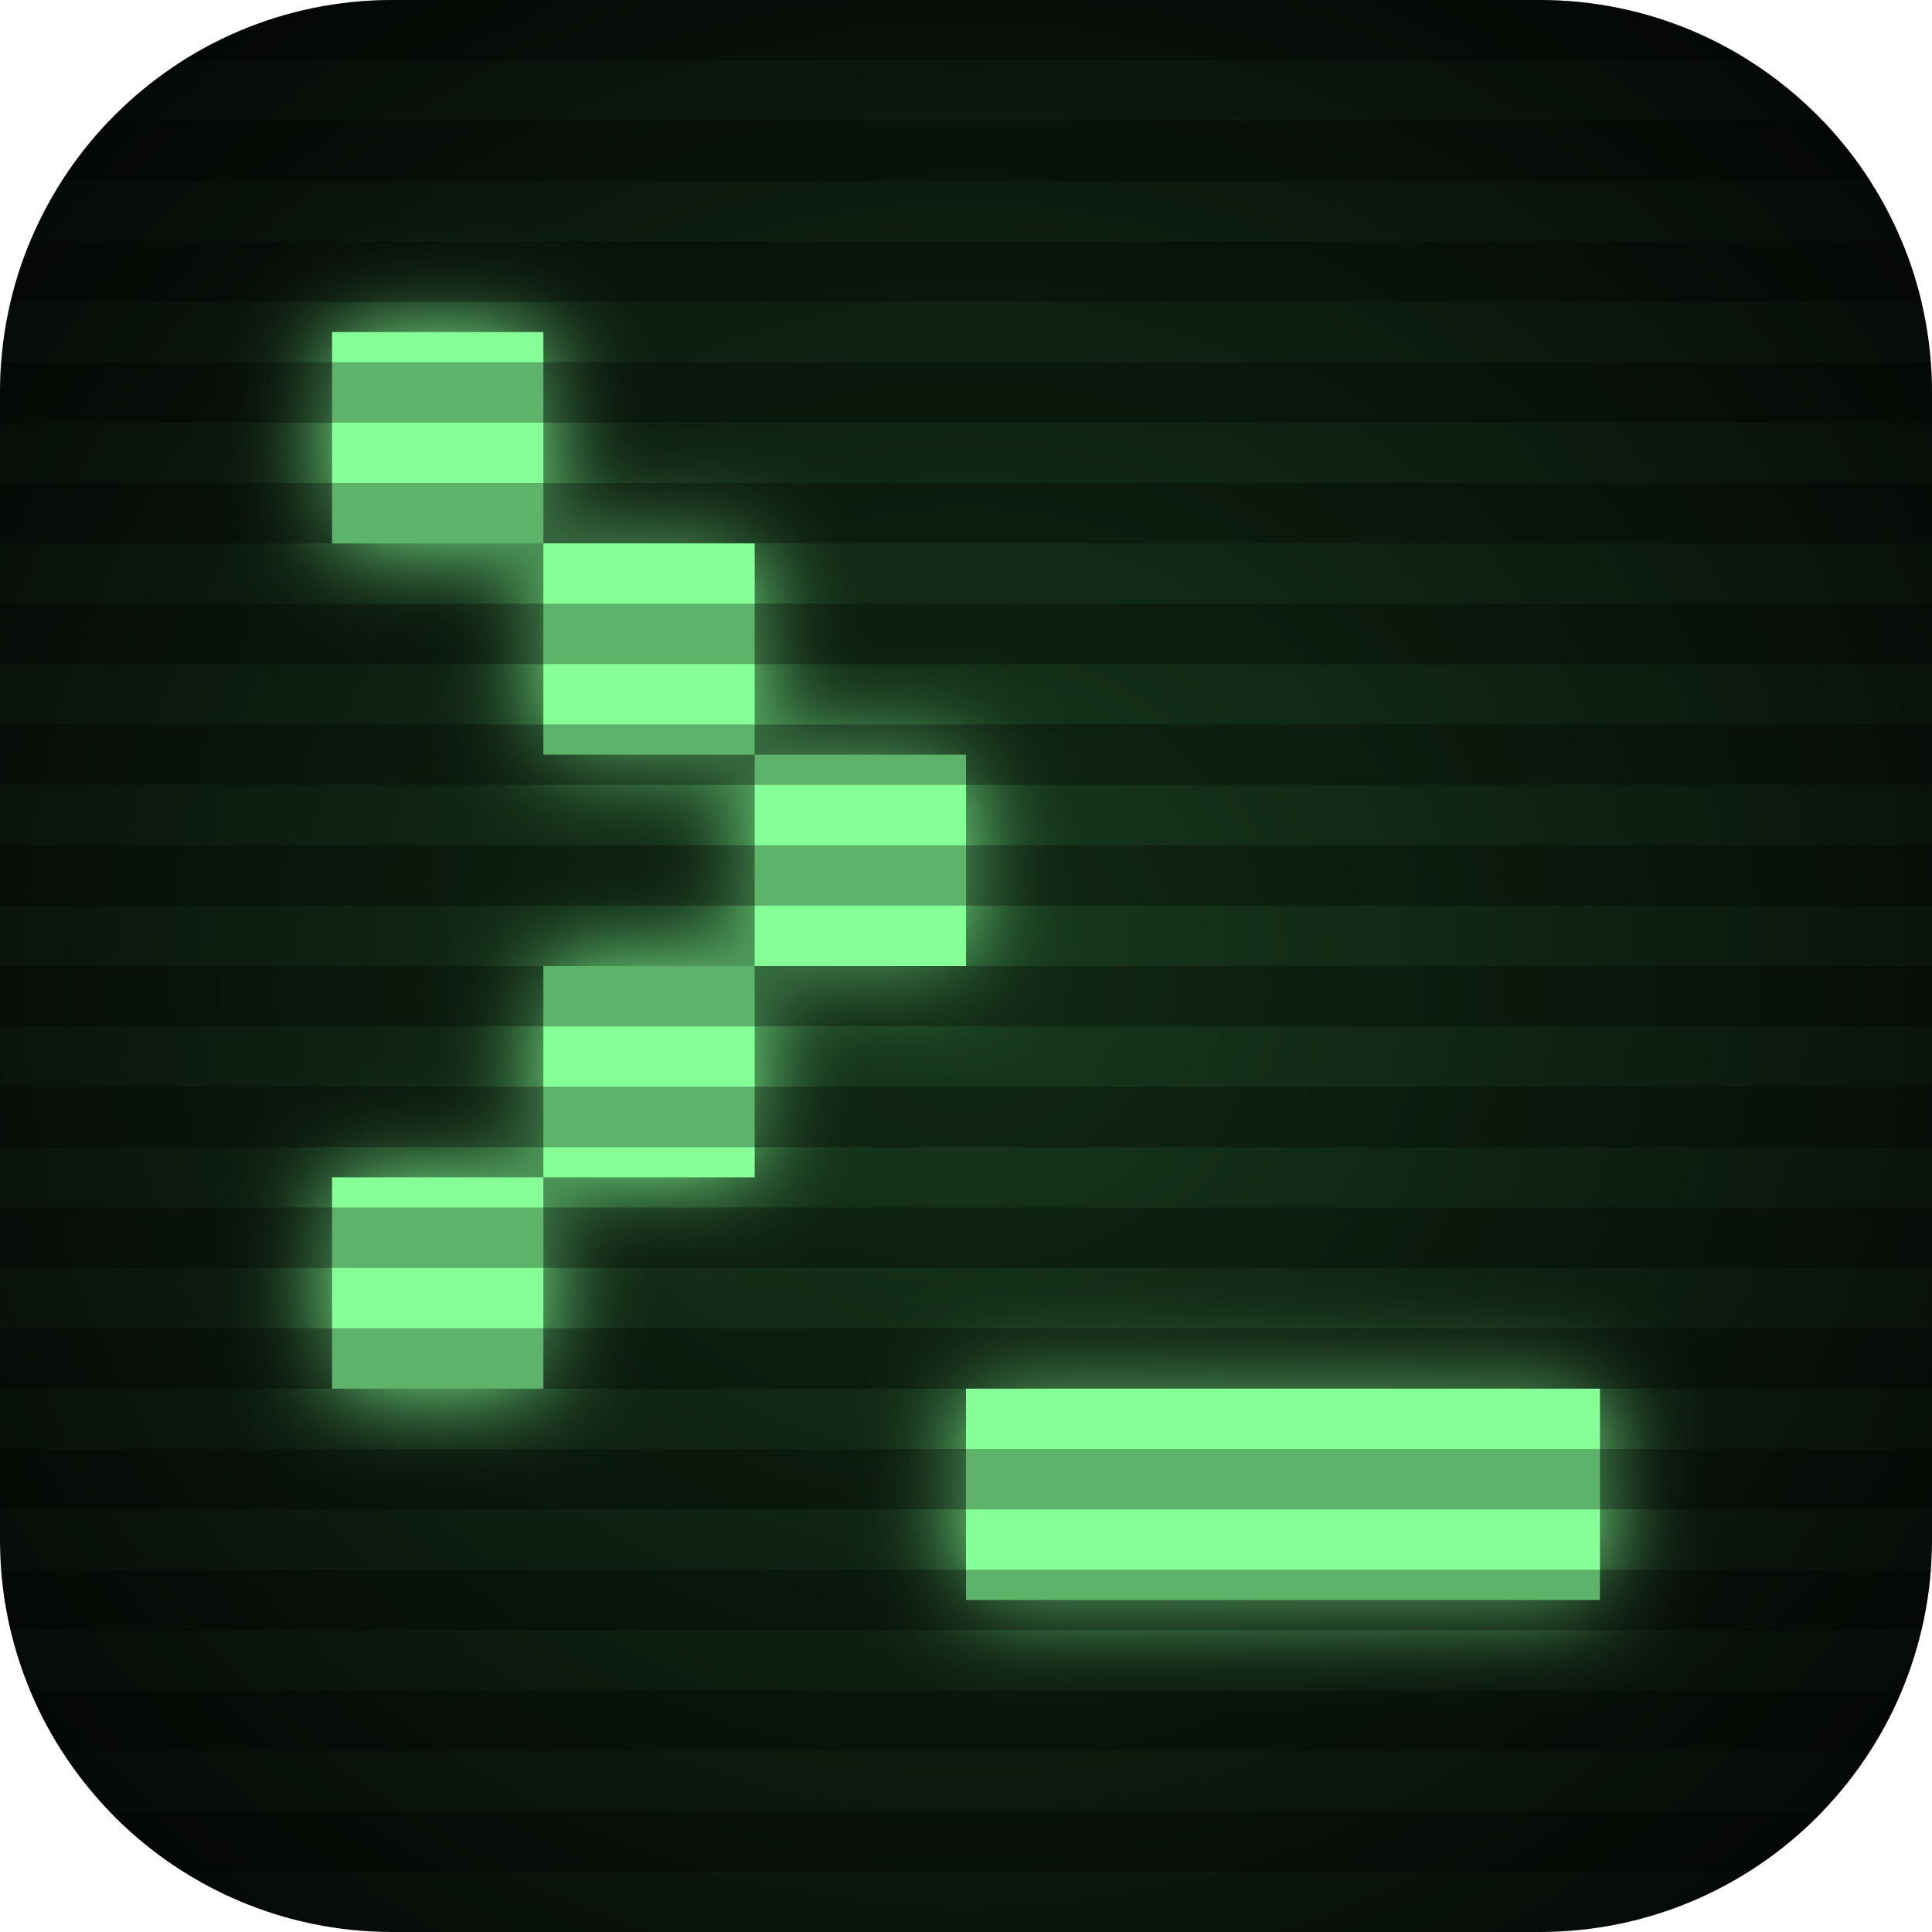
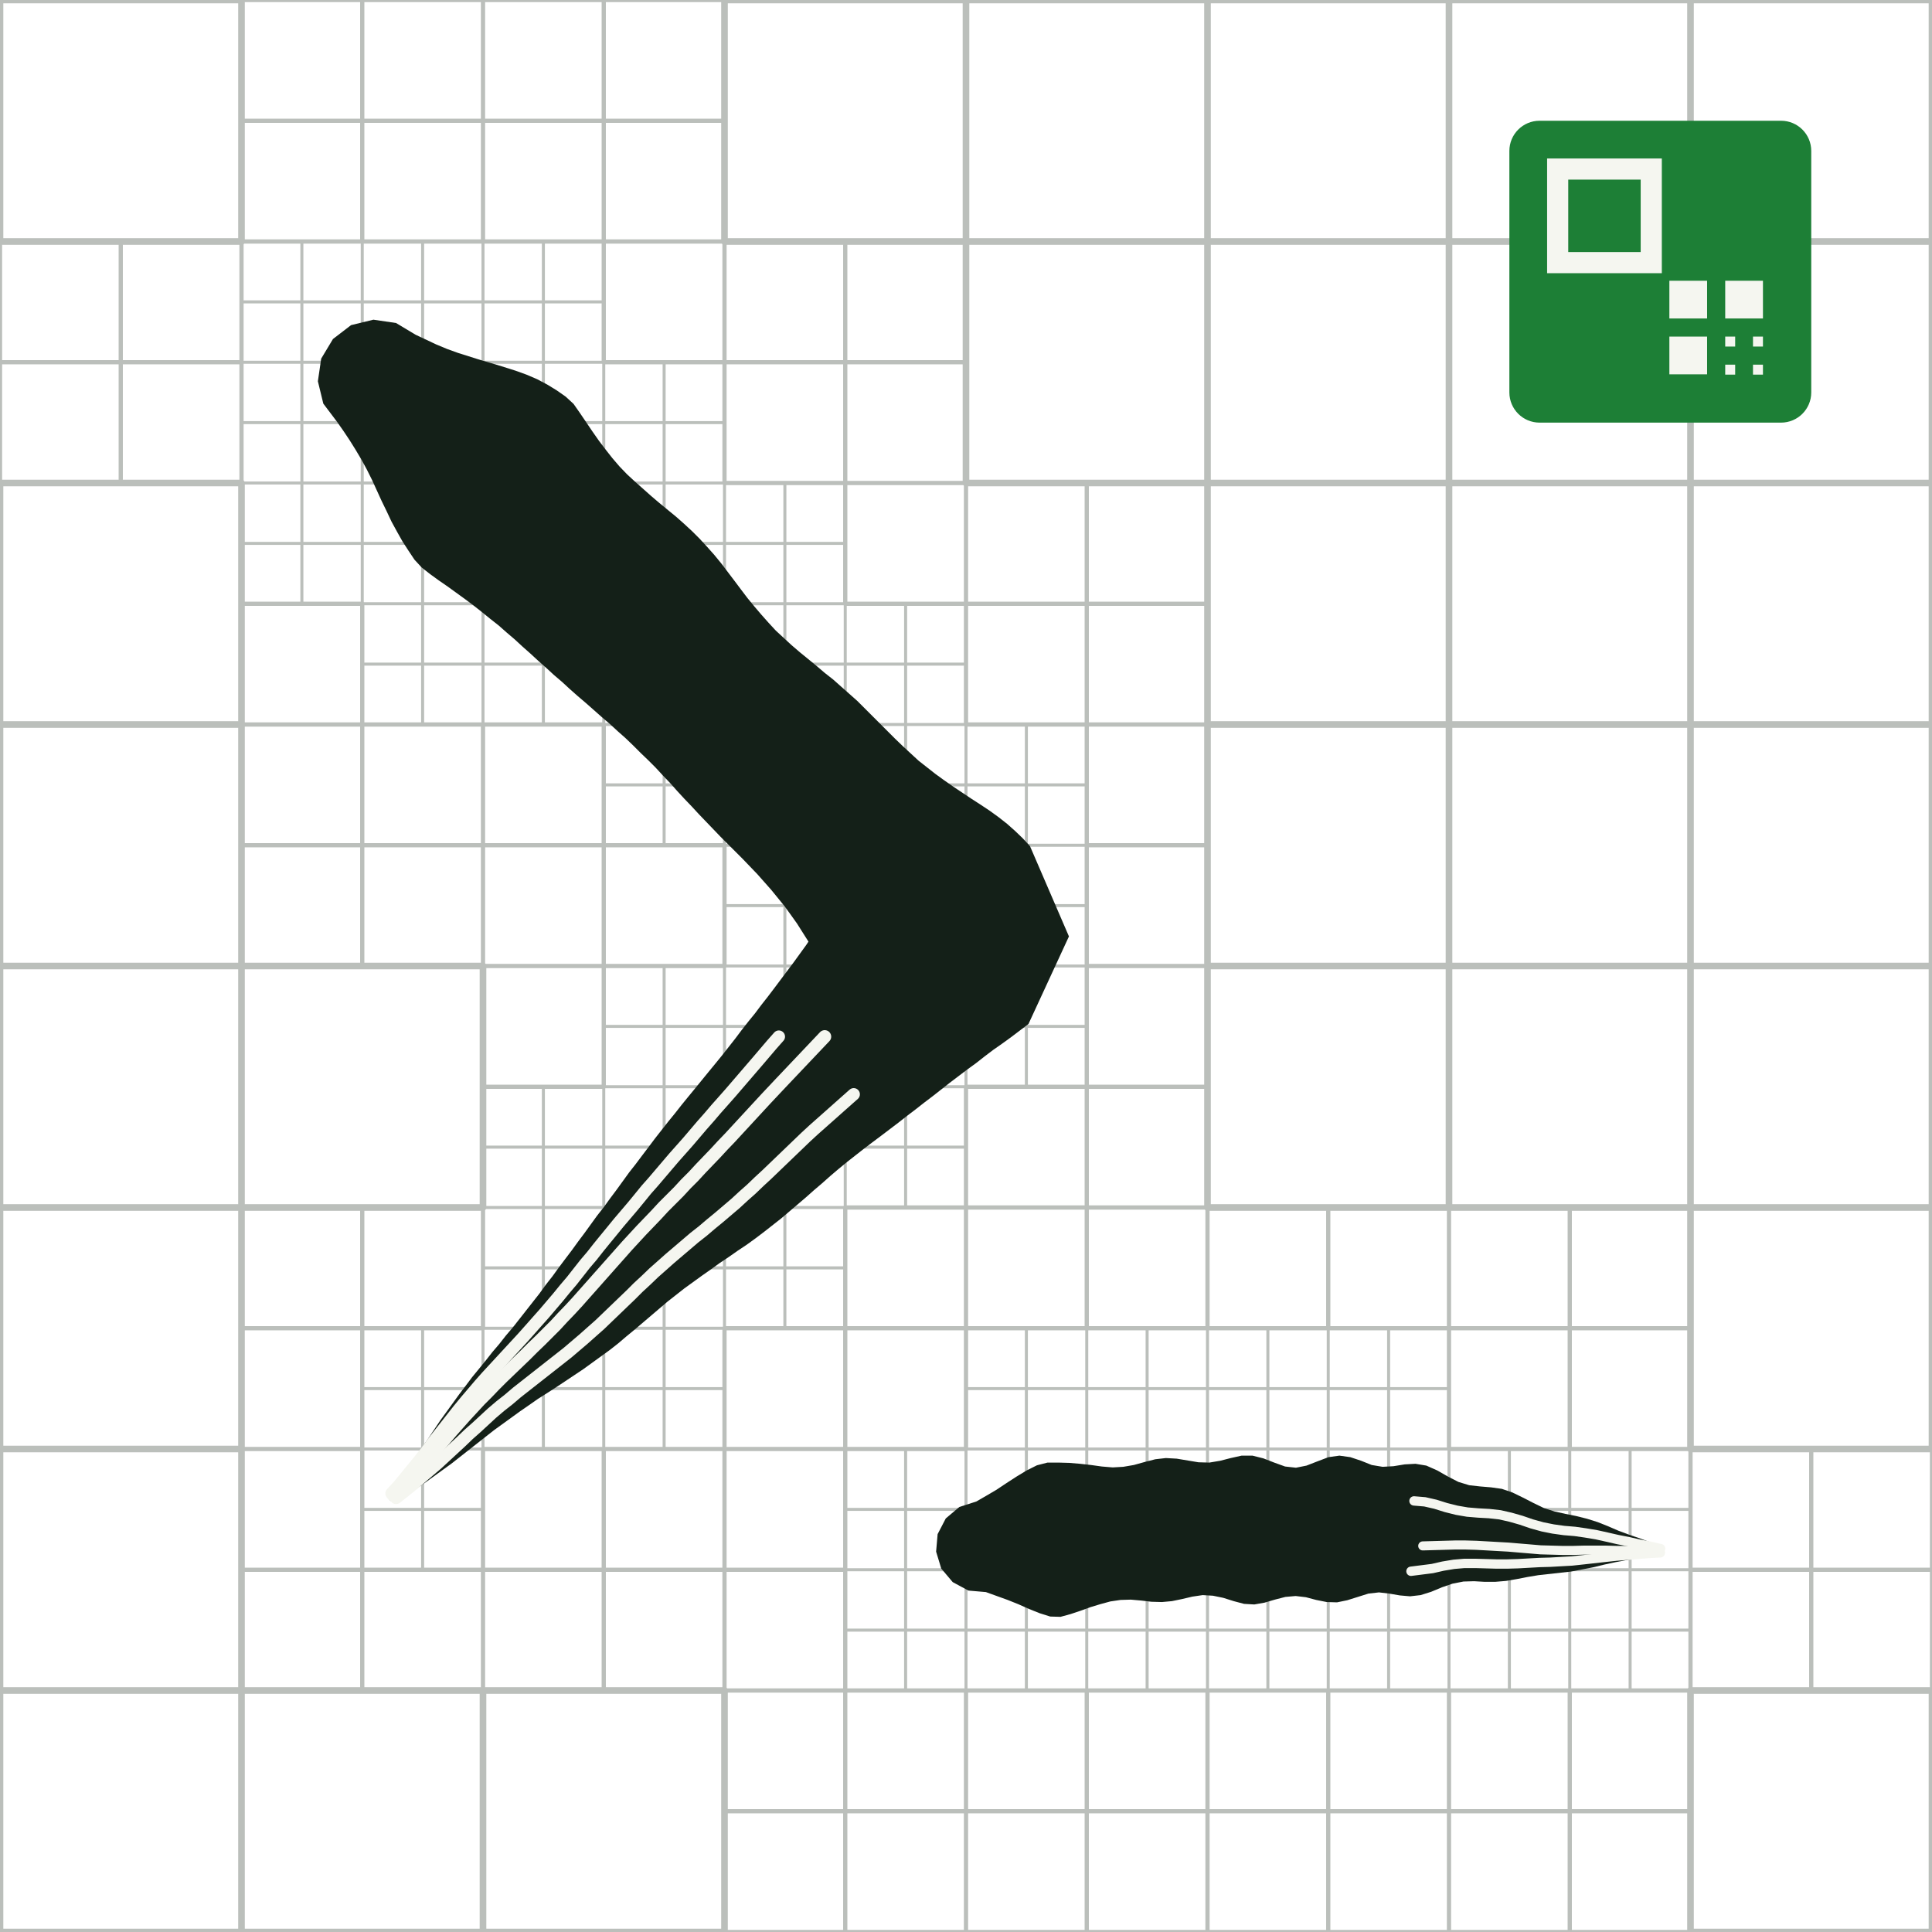
<svg xmlns="http://www.w3.org/2000/svg" viewBox="0 0 64 64" role="img" aria-label="FLAP">
-   <defs>
-     <radialGradient id="glow" cx="0.5" cy="0.5" r="0.62">
-       <stop offset="0" stop-color="#173a1d" />
-       <stop offset="1" stop-color="#060a07" />
-     </radialGradient>
-     <pattern id="scan" width="4" height="4" patternUnits="userSpaceOnUse">
-       <rect width="4" height="2" fill="#000" opacity="0.3" />
-     </pattern>
-     <filter id="bloom" x="-20%" y="-20%" width="140%" height="140%">
-       <feGaussianBlur stdDeviation="1.6" result="b" />
-       <feMerge>
-         <feMergeNode in="b" />
-         <feMergeNode in="SourceGraphic" />
-       </feMerge>
-     </filter>
-   </defs>
-   <rect width="64" height="64" rx="13" fill="url(#glow)" />
-   <g fill="#86ff97" filter="url(#bloom)">
-     <rect x="11" y="11" width="7" height="7" />
-     <rect x="18" y="18" width="7" height="7" />
-     <rect x="25" y="25" width="7" height="7" />
-     <rect x="18" y="32" width="7" height="7" />
-     <rect x="11" y="39" width="7" height="7" />
-     <rect x="32" y="46" width="21" height="7" />
+   <g stroke="#848b84" stroke-linecap="round" opacity="0.55">
+     <path d="M0 0L0 8M0 0L8 0M0 8L8 8M0 16L0 24M0 16L8 16M0 24L0 32M0 24L8 24M0 32L0 40M0 32L8 32M0 40L0 48M0 40L8 40M0 48L0 56M0 48L8 48M0 56L0 64M0 56L8 56M0 64L8 64M8 0L8 8M8 16L8 24M8 24L8 32M8 32L8 40M8 32L16 32M8 40L8 48M8 40L16 40M8 48L8 56M8 56L8 64M8 56L16 56M8 64L16 64M16 32L16 40M16 56L16 64M16 56L24 56M16 64L24 64M24 0L24 8M24 0L32 0M24 8L32 8M24 56L24 64M32 0L32 8M32 0L40 0M32 8L32 16M32 8L40 8M32 16L40 16M40 0L40 8M40 0L48 0M40 8L40 16M40 8L48 8M40 16L40 24M40 16L48 16M40 24L40 32M40 24L48 24M40 32L40 40M40 32L48 32M40 40L48 40M48 0L48 8M48 0L56 0M48 8L48 16M48 8L56 8M48 16L48 24M48 16L56 16M48 24L48 32M48 24L56 24M48 32L48 40M48 32L56 32M48 40L56 40M56 0L56 8M56 0L64 0M56 8L56 16M56 8L64 8M56 16L56 24M56 16L64 16M56 24L56 32M56 24L64 24M56 32L56 40M56 32L64 32M56 40L56 48M56 40L64 40M56 48L64 48M56 56L56 64M56 56L64 56M56 64L64 64M64 0L64 8M64 8L64 16M64 16L64 24M64 24L64 32M64 32L64 40M64 40L64 48M64 56L64 64" stroke-width="0.22" fill="none" />
+     <path d="M0 8L0 12M0 8L4 8M0 12L0 16M0 12L4 12M0 16L4 16M4 8L4 12M4 8L8 8M4 12L4 16M4 12L8 12M4 16L8 16M8 0L8 4M8 0L12 0M8 4L8 8M8 4L12 4M8 8L8 12M8 8L12 8M8 12L8 16M8 20L8 24M8 20L12 20M8 24L8 28M8 24L12 24M8 28L8 32M8 28L12 28M8 32L12 32M8 40L8 44M8 40L12 40M8 44L8 48M8 44L12 44M8 48L8 52M8 48L12 48M8 52L8 56M8 52L12 52M8 56L12 56M12 0L12 4M12 0L16 0M12 4L12 8M12 4L16 4M12 8L16 8M12 20L12 24M12 24L12 28M12 24L16 24M12 28L12 32M12 28L16 28M12 32L16 32M12 40L12 44M12 40L16 40M12 44L12 48M12 44L16 44M12 48L12 52M12 52L12 56M12 52L16 52M12 56L16 56M16 0L16 4M16 0L20 0M16 4L16 8M16 4L20 4M16 8L20 8M16 24L16 28M16 24L20 24M16 28L16 32M16 28L20 28M16 32L16 36M16 32L20 32M16 36L20 36M16 40L16 44M16 48L16 52M16 48L20 48M16 52L16 56M16 52L20 52M16 56L20 56M20 0L20 4M20 0L24 0M20 4L20 8M20 4L24 4M20 8L20 12M20 8L24 8M20 12L24 12M20 24L20 28M20 28L20 32M20 28L24 28M20 32L20 36M20 32L24 32M20 48L20 52M20 48L24 48M20 52L20 56M20 52L24 52M20 56L24 56M24 0L24 4M24 4L24 8M24 8L24 12M24 8L28 8M24 12L24 16M24 12L28 12M24 16L28 16M24 28L24 32M24 44L24 48M24 44L28 44M24 48L24 52M24 48L28 48M24 52L24 56M24 52L28 52M24 56L24 60M24 56L28 56M24 60L24 64M24 60L28 60M24 64L28 64M28 8L28 12M28 8L32 8M28 12L28 16M28 12L32 12M28 16L28 20M28 16L32 16M28 20L32 20M28 40L28 44M28 40L32 40M28 44L28 48M28 44L32 44M28 48L28 52M28 48L32 48M28 52L28 56M28 56L28 60M28 56L32 56M28 60L28 64M28 60L32 60M28 64L32 64M32 8L32 12M32 12L32 16M32 16L32 20M32 16L36 16M32 20L32 24M32 20L36 20M32 24L36 24M32 36L32 40M32 36L36 36M32 40L32 44M32 40L36 40M32 44L32 48M32 44L36 44M32 56L32 60M32 56L36 56M32 60L32 64M32 60L36 60M32 64L36 64M36 16L36 20M36 16L40 16M36 20L36 24M36 20L40 20M36 24L36 28M36 24L40 24M36 28L36 32M36 28L40 28M36 32L36 36M36 32L40 32M36 36L36 40M36 36L40 36M36 40L36 44M36 40L40 40M36 44L40 44M36 56L36 60M36 56L40 56M36 60L36 64M36 60L40 60M36 64L40 64M40 16L40 20M40 20L40 24M40 24L40 28M40 28L40 32M40 32L40 36M40 36L40 40M40 40L40 44M40 40L44 40M40 44L44 44M40 56L40 60M40 56L44 56M40 60L40 64M40 60L44 60M40 64L44 64M44 40L44 44M44 40L48 40M44 44L48 44M44 56L44 60M44 56L48 56M44 60L44 64M44 60L48 60M44 64L48 64M48 40L48 44M48 40L52 40M48 44L48 48M48 44L52 44M48 48L52 48M48 56L48 60M48 56L52 56M48 60L48 64M48 60L52 60M48 64L52 64M52 40L52 44M52 40L56 40M52 44L52 48M52 44L56 44M52 48L56 48M52 56L52 60M52 56L56 56M52 60L52 64M52 60L56 60M52 64L56 64M56 40L56 44M56 44L56 48M56 48L56 52M56 48L60 48M56 52L56 56M56 52L60 52M56 56L56 60M56 56L60 56M56 60L56 64M60 48L60 52M60 48L64 48M60 52L60 56M60 52L64 52M60 56L64 56M64 48L64 52M64 52L64 56" stroke-width="0.14" fill="none" />
+     <path d="M8 8L8 10M8 8L10 8M8 10L8 12M8 10L10 10M8 12L8 14M8 12L10 12M8 14L8 16M8 14L10 14M8 16L8 18M8 16L10 16M8 18L8 20M8 18L10 18M8 20L10 20M10 8L10 10M10 8L12 8M10 10L10 12M10 10L12 10M10 12L10 14M10 12L12 12M10 14L10 16M10 14L12 14M10 16L10 18M10 16L12 16M10 18L10 20M10 18L12 18M10 20L12 20M12 8L12 10M12 8L14 8M12 10L12 12M12 10L14 10M12 12L12 14M12 12L14 12M12 14L12 16M12 14L14 14M12 16L12 18M12 16L14 16M12 18L12 20M12 18L14 18M12 20L12 22M12 20L14 20M12 22L12 24M12 22L14 22M12 24L14 24M12 44L12 46M12 44L14 44M12 46L12 48M12 46L14 46M12 48L12 50M12 48L14 48M12 50L12 52M12 50L14 50M12 52L14 52M14 8L14 10M14 8L16 8M14 10L14 12M14 10L16 10M14 12L14 14M14 12L16 12M14 14L14 16M14 14L16 14M14 16L14 18M14 16L16 16M14 18L14 20M14 18L16 18M14 20L14 22M14 20L16 20M14 22L14 24M14 22L16 22M14 24L16 24M14 44L14 46M14 44L16 44M14 46L14 48M14 46L16 46M14 48L14 50M14 48L16 48M14 50L14 52M14 50L16 50M14 52L16 52M16 8L16 10M16 8L18 8M16 10L16 12M16 10L18 10M16 12L16 14M16 12L18 12M16 14L16 16M16 14L18 14M16 16L16 18M16 16L18 16M16 18L16 20M16 18L18 18M16 20L16 22M16 20L18 20M16 22L16 24M16 22L18 22M16 24L18 24M16 36L16 38M16 36L18 36M16 38L16 40M16 38L18 38M16 40L16 42M16 40L18 40M16 42L16 44M16 42L18 42M16 44L16 46M16 44L18 44M16 46L16 48M16 46L18 46M16 48L16 50M16 48L18 48M16 50L16 52M18 8L18 10M18 8L20 8M18 10L18 12M18 10L20 10M18 12L18 14M18 12L20 12M18 14L18 16M18 14L20 14M18 16L18 18M18 16L20 16M18 18L18 20M18 18L20 18M18 20L18 22M18 20L20 20M18 22L18 24M18 22L20 22M18 24L20 24M18 36L18 38M18 36L20 36M18 38L18 40M18 38L20 38M18 40L18 42M18 40L20 40M18 42L18 44M18 42L20 42M18 44L18 46M18 44L20 44M18 46L18 48M18 46L20 46M18 48L20 48M20 8L20 10M20 10L20 12M20 12L20 14M20 12L22 12M20 14L20 16M20 14L22 14M20 16L20 18M20 16L22 16M20 18L20 20M20 18L22 18M20 20L20 22M20 20L22 20M20 22L20 24M20 22L22 22M20 24L20 26M20 24L22 24M20 26L20 28M20 26L22 26M20 28L22 28M20 32L20 34M20 32L22 32M20 34L20 36M20 34L22 34M20 36L20 38M20 36L22 36M20 38L20 40M20 38L22 38M20 40L20 42M20 40L22 40M20 42L20 44M20 42L22 42M20 44L20 46M20 44L22 44M20 46L20 48M20 46L22 46M20 48L22 48M22 12L22 14M22 12L24 12M22 14L22 16M22 14L24 14M22 16L22 18M22 16L24 16M22 18L22 20M22 18L24 18M22 20L22 22M22 20L24 20M22 22L22 24M22 22L24 22M22 24L22 26M22 24L24 24M22 26L22 28M22 26L24 26M22 28L24 28M22 32L22 34M22 32L24 32M22 34L22 36M22 34L24 34M22 36L22 38M22 36L24 36M22 38L22 40M22 38L24 38M22 40L22 42M22 40L24 40M22 42L22 44M22 42L24 42M22 44L22 46M22 44L24 44M22 46L22 48M22 46L24 46M22 48L24 48M24 12L24 14M24 14L24 16M24 16L24 18M24 16L26 16M24 18L24 20M24 18L26 18M24 20L24 22M24 20L26 20M24 22L24 24M24 22L26 22M24 24L24 26M24 24L26 24M24 26L24 28M24 26L26 26M24 28L24 30M24 28L26 28M24 30L24 32M24 30L26 30M24 32L24 34M24 32L26 32M24 34L24 36M24 34L26 34M24 36L24 38M24 36L26 36M24 38L24 40M24 38L26 38M24 40L24 42M24 40L26 40M24 42L24 44M24 42L26 42M24 44L24 46M24 44L26 44M24 46L24 48M26 16L26 18M26 16L28 16M26 18L26 20M26 18L28 18M26 20L26 22M26 20L28 20M26 22L26 24M26 22L28 22M26 24L26 26M26 24L28 24M26 26L26 28M26 26L28 26M26 28L26 30M26 28L28 28M26 30L26 32M26 30L28 30M26 32L26 34M26 32L28 32M26 34L26 36M26 34L28 34M26 36L26 38M26 36L28 36M26 38L26 40M26 38L28 38M26 40L26 42M26 40L28 40M26 42L26 44M26 42L28 42M26 44L28 44M28 16L28 18M28 18L28 20M28 20L28 22M28 20L30 20M28 22L28 24M28 22L30 22M28 24L28 26M28 24L30 24M28 26L28 28M28 26L30 26M28 28L28 30M28 28L30 28M28 30L28 32M28 30L30 30M28 32L28 34M28 32L30 32M28 34L28 36M28 34L30 34M28 36L28 38M28 36L30 36M28 38L28 40M28 38L30 38M28 40L28 42M28 40L30 40M28 42L28 44M28 48L28 50M28 48L30 48M28 50L28 52M28 50L30 50M28 52L28 54M28 52L30 52M28 54L28 56M28 54L30 54M28 56L30 56M30 20L30 22M30 20L32 20M30 22L30 24M30 22L32 22M30 24L30 26M30 24L32 24M30 26L30 28M30 26L32 26M30 28L30 30M30 28L32 28M30 30L30 32M30 30L32 30M30 32L30 34M30 32L32 32M30 34L30 36M30 34L32 34M30 36L30 38M30 36L32 36M30 38L30 40M30 38L32 38M30 40L32 40M30 48L30 50M30 48L32 48M30 50L30 52M30 50L32 50M30 52L30 54M30 52L32 52M30 54L30 56M30 54L32 54M30 56L32 56M32 20L32 22M32 22L32 24M32 24L32 26M32 24L34 24M32 26L32 28M32 26L34 26M32 28L32 30M32 28L34 28M32 30L32 32M32 30L34 30M32 32L32 34M32 32L34 32M32 34L32 36M32 34L34 34M32 36L32 38M32 36L34 36M32 38L32 40M32 44L32 46M32 44L34 44M32 46L32 48M32 46L34 46M32 48L32 50M32 48L34 48M32 50L32 52M32 50L34 50M32 52L32 54M32 52L34 52M32 54L32 56M32 54L34 54M32 56L34 56M34 24L34 26M34 24L36 24M34 26L34 28M34 26L36 26M34 28L34 30M34 28L36 28M34 30L34 32M34 30L36 30M34 32L34 34M34 32L36 32M34 34L34 36M34 34L36 34M34 36L36 36M34 44L34 46M34 44L36 44M34 46L34 48M34 46L36 46M34 48L34 50M34 48L36 48M34 50L34 52M34 50L36 50M34 52L34 54M34 52L36 52M34 54L34 56M34 54L36 54M34 56L36 56M36 24L36 26M36 26L36 28M36 28L36 30M36 30L36 32M36 32L36 34M36 34L36 36M36 44L36 46M36 44L38 44M36 46L36 48M36 46L38 46M36 48L36 50M36 48L38 48M36 50L36 52M36 50L38 50M36 52L36 54M36 52L38 52M36 54L36 56M36 54L38 54M36 56L38 56M38 44L38 46M38 44L40 44M38 46L38 48M38 46L40 46M38 48L38 50M38 48L40 48M38 50L38 52M38 50L40 50M38 52L38 54M38 52L40 52M38 54L38 56M38 54L40 54M38 56L40 56M40 44L40 46M40 44L42 44M40 46L40 48M40 46L42 46M40 48L40 50M40 48L42 48M40 50L40 52M40 50L42 50M40 52L40 54M40 52L42 52M40 54L40 56M40 54L42 54M40 56L42 56M42 44L42 46M42 44L44 44M42 46L42 48M42 46L44 46M42 48L42 50M42 48L44 48M42 50L42 52M42 50L44 50M42 52L42 54M42 52L44 52M42 54L42 56M42 54L44 54M42 56L44 56M44 44L44 46M44 44L46 44M44 46L44 48M44 46L46 46M44 48L44 50M44 48L46 48M44 50L44 52M44 50L46 50M44 52L44 54M44 52L46 52M44 54L44 56M44 54L46 54M44 56L46 56M46 44L46 46M46 44L48 44M46 46L46 48M46 46L48 46M46 48L46 50M46 48L48 48M46 50L46 52M46 50L48 50M46 52L46 54M46 52L48 52M46 54L46 56M46 54L48 54M46 56L48 56M48 44L48 46M48 46L48 48M48 48L48 50M48 48L50 48M48 50L48 52M48 50L50 50M48 52L48 54M48 52L50 52M48 54L48 56M48 54L50 54M48 56L50 56M50 48L50 50M50 48L52 48M50 50L50 52M50 50L52 50M50 52L50 54M50 52L52 52M50 54L50 56M50 54L52 54M50 56L52 56M52 48L52 50M52 48L54 48M52 50L52 52M52 50L54 50M52 52L52 54M52 52L54 52M52 54L52 56M52 54L54 54M52 56L54 56M54 48L54 50M54 48L56 48M54 50L54 52M54 50L56 50M54 52L54 54M54 52L56 52M54 54L54 56M54 54L56 54M54 56L56 56M56 48L56 50M56 50L56 52M56 52L56 54M56 54L56 56" stroke-width="0.1" fill="none" />
  </g>
-   <rect width="64" height="64" rx="13" fill="url(#scan)" />
+   <g fill="#142018">
+     <path d="M11.17 13.98 L11.38 14.28 L11.58 14.58 L11.78 14.90 L11.97 15.22 L12.15 15.55 L12.32 15.89 L12.48 16.24 L12.64 16.59 L12.81 16.94 L12.97 17.28 L13.15 17.61 L13.33 17.93 L13.53 18.24 L13.73 18.54 L13.97 18.80 L14.25 19.02 L14.54 19.23 L14.83 19.43 L15.12 19.64 L15.41 19.85 L15.69 20.06 L15.97 20.28 L16.24 20.50 L16.52 20.72 L16.78 20.95 L17.05 21.18 L17.31 21.42 L17.57 21.65 L17.83 21.89 L18.09 22.12 L18.35 22.36 L18.62 22.59 L18.88 22.83 L19.14 23.06 L19.41 23.29 L19.67 23.52 L19.93 23.75 L20.20 23.98 L20.46 24.22 L20.72 24.45 L20.97 24.69 L21.22 24.94 L21.47 25.18 L21.72 25.43 L21.96 25.69 L22.20 25.94 L22.43 26.20 L22.67 26.46 L22.91 26.71 L23.15 26.97 L23.39 27.22 L23.63 27.47 L23.87 27.72 L24.12 27.97 L24.36 28.21 L24.61 28.46 L24.85 28.71 L25.09 28.96 L25.32 29.22 L25.55 29.48 L25.77 29.75 L25.99 30.02 L26.20 30.31 L26.40 30.59 L26.59 30.89 L26.78 31.19 L26.96 31.49 L27.15 31.79 L27.34 32.09 L27.53 32.38 L27.74 32.67 L27.95 32.94 L28.18 33.20 L28.42 33.44 L27.61 30.98 L28.46 28.60 L28.26 28.90 L28.06 29.20 L27.87 29.50 L27.68 29.80 L27.49 30.10 L27.29 30.40 L27.10 30.70 L26.91 31.00 L26.71 31.30 L26.50 31.59 L26.29 31.88 L26.08 32.16 L25.87 32.44 L25.66 32.72 L25.44 33.01 L25.22 33.29 L25.01 33.57 L24.79 33.84 L24.57 34.12 L24.36 34.40 L24.14 34.68 L23.92 34.96 L23.70 35.23 L23.47 35.51 L23.25 35.78 L23.03 36.05 L22.80 36.33 L22.58 36.60 L22.36 36.88 L22.14 37.15 L21.92 37.43 L21.70 37.71 L21.49 37.99 L21.27 38.28 L21.06 38.56 L20.84 38.84 L20.63 39.13 L20.42 39.42 L20.21 39.70 L20.00 39.99 L19.78 40.27 L19.57 40.56 L19.36 40.85 L19.15 41.13 L18.94 41.42 L18.72 41.71 L18.51 41.99 L18.30 42.28 L18.08 42.56 L17.87 42.85 L17.65 43.13 L17.43 43.41 L17.21 43.69 L16.99 43.97 L16.76 44.24 L16.54 44.52 L16.31 44.79 L16.09 45.07 L15.87 45.34 L15.64 45.62 L15.43 45.90 L15.21 46.19 L15.00 46.48 L14.79 46.77 L14.58 47.06 L14.38 47.36 L14.18 47.66 L13.97 47.96 L13.77 48.26 L13.56 48.55 L13.35 48.84 L13.14 49.13 L12.92 49.42 L12.88 49.48 L12.86 49.56 L12.87 49.63 L12.92 49.70 L12.98 49.74 L13.05 49.76 L13.13 49.75 L13.19 49.71 L13.50 49.51 L13.80 49.31 L14.09 49.11 L14.38 48.90 L14.67 48.69 L14.96 48.48 L15.24 48.26 L15.52 48.04 L15.80 47.82 L16.08 47.60 L16.36 47.38 L16.65 47.17 L16.94 46.96 L17.23 46.75 L17.52 46.55 L17.82 46.34 L18.12 46.15 L18.43 45.95 L18.73 45.75 L19.03 45.55 L19.33 45.35 L19.62 45.14 L19.91 44.93 L20.20 44.72 L20.48 44.50 L20.75 44.27 L21.03 44.04 L21.30 43.81 L21.57 43.58 L21.84 43.35 L22.11 43.12 L22.39 42.90 L22.67 42.68 L22.96 42.47 L23.25 42.26 L23.55 42.05 L23.84 41.84 L24.14 41.64 L24.44 41.43 L24.74 41.23 L25.03 41.02 L25.32 40.80 L25.60 40.58 L25.88 40.36 L26.15 40.13 L26.42 39.90 L26.69 39.67 L26.96 39.43 L27.23 39.20 L27.50 38.96 L27.77 38.73 L28.05 38.50 L28.33 38.28 L28.61 38.06 L28.90 37.84 L29.18 37.63 L29.47 37.41 L29.76 37.19 L30.04 36.97 L30.33 36.75 L30.61 36.53 L30.90 36.31 L31.18 36.09 L31.46 35.87 L31.75 35.65 L32.04 35.43 L32.33 35.22 L32.61 35.00 L32.90 34.78 L33.20 34.57 L33.49 34.36 L33.78 34.14 L34.07 33.92 L35.41 31.02 L34.12 28.03 L33.88 27.77 L33.63 27.53 L33.36 27.29 L33.08 27.07 L32.79 26.86 L32.49 26.66 L32.18 26.46 L31.88 26.26 L31.58 26.06 L31.28 25.85 L30.99 25.64 L30.71 25.42 L30.43 25.20 L30.17 24.96 L29.91 24.72 L29.65 24.47 L29.40 24.22 L29.15 23.97 L28.90 23.72 L28.65 23.47 L28.40 23.22 L28.13 22.98 L27.87 22.75 L27.60 22.51 L27.32 22.29 L27.05 22.06 L26.77 21.83 L26.50 21.61 L26.22 21.37 L25.96 21.13 L25.70 20.89 L25.46 20.63 L25.22 20.36 L24.99 20.09 L24.76 19.81 L24.54 19.52 L24.33 19.24 L24.11 18.95 L23.89 18.66 L23.66 18.38 L23.42 18.11 L23.18 17.85 L22.93 17.60 L22.66 17.35 L22.40 17.12 L22.12 16.89 L21.84 16.66 L21.57 16.43 L21.30 16.19 L21.03 15.95 L20.77 15.71 L20.52 15.45 L20.28 15.17 L20.06 14.89 L19.84 14.60 L19.63 14.30 L19.42 13.99 L19.21 13.68 L19.00 13.38 L18.74 13.14 L18.44 12.93 L18.13 12.74 L17.79 12.56 L17.44 12.41 L17.08 12.28 L16.70 12.16 L16.31 12.04 L15.93 11.93 L15.55 11.81 L15.17 11.69 L14.81 11.56 L14.45 11.41 L14.11 11.25 L13.77 11.09 L13.12 10.70 L12.37 10.59 L11.63 10.77 L11.03 11.23 L10.64 11.88 L10.53 12.63 L10.71 13.37 Z" />
+     <path d="M32.66 52.74 L33.02 52.87 L33.38 53.00 L33.73 53.14 L34.09 53.30 L34.44 53.44 L34.79 53.55 L35.13 53.56 L35.46 53.47 L35.79 53.36 L36.12 53.24 L36.45 53.14 L36.78 53.05 L37.12 53.00 L37.46 52.99 L37.80 53.02 L38.14 53.06 L38.49 53.07 L38.82 53.04 L39.16 52.97 L39.50 52.89 L39.84 52.84 L40.18 52.86 L40.52 52.93 L40.87 53.04 L41.21 53.13 L41.55 53.15 L41.89 53.09 L42.23 52.99 L42.58 52.90 L42.92 52.87 L43.26 52.91 L43.60 53.00 L43.95 53.07 L44.29 53.08 L44.63 53.01 L44.98 52.90 L45.33 52.79 L45.68 52.75 L46.02 52.79 L46.37 52.85 L46.71 52.88 L47.06 52.84 L47.41 52.73 L47.77 52.58 L48.12 52.46 L48.48 52.39 L48.83 52.38 L49.18 52.40 L49.53 52.40 L49.89 52.37 L50.24 52.31 L50.60 52.24 L50.96 52.18 L51.32 52.14 L51.68 52.10 L52.04 52.06 L52.41 51.99 L52.77 51.92 L53.14 51.83 L53.51 51.75 L53.88 51.68 L54.25 51.61 L54.62 51.55 L54.99 51.49 L55.04 51.49 L55.09 51.46 L55.12 51.42 L55.14 51.37 L55.14 51.32 L55.11 51.27 L55.07 51.24 L55.02 51.22 L54.67 51.09 L54.32 50.96 L53.97 50.84 L53.62 50.71 L53.27 50.56 L52.92 50.42 L52.57 50.31 L52.21 50.22 L51.86 50.15 L51.50 50.07 L51.15 49.96 L50.80 49.79 L50.45 49.61 L50.10 49.44 L49.75 49.32 L49.39 49.27 L49.03 49.24 L48.67 49.20 L48.31 49.09 L47.96 48.91 L47.61 48.71 L47.25 48.55 L46.89 48.49 L46.53 48.51 L46.16 48.57 L45.80 48.59 L45.44 48.53 L45.09 48.39 L44.73 48.27 L44.37 48.22 L44.01 48.27 L43.64 48.41 L43.28 48.55 L42.93 48.62 L42.57 48.58 L42.21 48.45 L41.85 48.31 L41.49 48.22 L41.13 48.22 L40.77 48.30 L40.42 48.39 L40.06 48.45 L39.70 48.44 L39.34 48.38 L38.98 48.32 L38.62 48.30 L38.27 48.34 L37.92 48.43 L37.56 48.53 L37.21 48.59 L36.86 48.61 L36.50 48.58 L36.14 48.53 L35.78 48.49 L35.42 48.46 L35.06 48.45 L34.70 48.45 L34.35 48.54 L34.01 48.71 L33.68 48.91 L33.34 49.13 L33.01 49.35 L32.67 49.55 L32.34 49.74 L31.78 49.92 L31.33 50.30 L31.06 50.82 L31.01 51.40 L31.18 51.96 L31.56 52.41 L32.08 52.69 Z" />
+   </g>
+   <path d="M28.28 36.25 L27.75 36.72 L27.48 36.96 L26.95 37.43 L26.69 37.67 L26.43 37.92 L26.18 38.16 L25.92 38.41 L25.67 38.65 L25.41 38.90 L25.15 39.14 L24.89 39.39 L24.63 39.62 L24.37 39.86 L24.10 40.09 L23.83 40.32 L23.55 40.55 L23.28 40.78 L23.00 41.00 L22.73 41.23 L22.46 41.46 L22.19 41.69 L21.92 41.93 L21.66 42.16 L21.40 42.41 L21.14 42.65 L20.89 42.90 L20.64 43.14 L20.38 43.39 L20.13 43.63 L19.87 43.88 L19.61 44.11 L19.34 44.35 L19.07 44.58 L18.80 44.81 L18.52 45.03 L18.24 45.25 L17.96 45.47 L17.68 45.69 L17.40 45.91 L17.12 46.13 L16.85 46.36 L16.57 46.58 L16.30 46.81 L16.04 47.05 L15.78 47.29 L15.52 47.52 L15.26 47.77 L15.00 48.01 L14.74 48.25 L14.48 48.49 L14.21 48.72 L13.94 48.95 L13.67 49.18 L13.40 49.40 L13.12 49.62" stroke="#f5f6f0" stroke-width="0.41" stroke-linecap="round" fill="none" />
+   <path d="M27.32 34.34 L25.86 35.88 L25.38 36.39 L25.14 36.65 L24.90 36.91 L24.66 37.17 L24.42 37.43 L24.18 37.69 L23.94 37.94 L23.70 38.20 L23.45 38.46 L23.21 38.71 L22.97 38.97 L22.72 39.22 L22.48 39.48 L22.23 39.73 L21.98 39.98 L21.74 40.24 L21.50 40.49 L21.25 40.75 L21.01 41.01 L20.77 41.27 L20.54 41.53 L20.30 41.80 L20.07 42.06 L19.83 42.33 L19.60 42.59 L19.36 42.86 L19.13 43.12 L18.89 43.38 L18.64 43.64 L18.40 43.90 L18.15 44.15 L17.90 44.40 L17.65 44.64 L17.40 44.89 L17.14 45.14 L16.89 45.38 L16.63 45.63 L16.38 45.88 L16.14 46.13 L15.89 46.38 L15.65 46.64 L15.41 46.90 L15.17 47.17 L14.94 47.43 L14.71 47.70 L14.47 47.97 L14.24 48.24 L14.00 48.50 L13.76 48.76 L13.52 49.02 L13.28 49.28 L13.03 49.53" stroke="#f5f6f0" stroke-width="0.43" stroke-linecap="round" fill="none" />
+   <path d="M25.80 34.34 L25.57 34.60 L25.11 35.14 L24.19 36.21 L23.96 36.47 L23.72 36.74 L23.49 37.01 L23.26 37.27 L23.03 37.54 L22.80 37.81 L22.57 38.07 L22.33 38.34 L22.10 38.61 L21.87 38.88 L21.64 39.15 L21.41 39.41 L21.19 39.68 L20.96 39.96 L20.73 40.23 L20.50 40.50 L20.28 40.77 L20.05 41.05 L19.83 41.32 L19.61 41.60 L19.38 41.87 L19.16 42.15 L18.94 42.43 L18.71 42.70 L18.49 42.97 L18.26 43.24 L18.03 43.51 L17.79 43.78 L17.56 44.04 L17.32 44.31 L17.08 44.57 L16.84 44.83 L16.60 45.09 L16.36 45.35 L16.12 45.61 L15.89 45.87 L15.66 46.14 L15.43 46.41 L15.20 46.69 L14.98 46.97 L14.76 47.25 L14.54 47.53 L14.32 47.81 L14.11 48.10 L13.89 48.38 L13.66 48.66 L13.44 48.93 L13.21 49.21 L12.97 49.47" stroke="#f5f6f0" stroke-width="0.41" stroke-linecap="round" fill="none" />
+   <path d="M46.84 49.72 L47.20 49.75 L47.55 49.83 L47.90 49.94 L48.26 50.03 L48.61 50.09 L48.97 50.12 L49.33 50.14 L49.69 50.18 L50.04 50.26 L50.39 50.36 L50.74 50.48 L51.10 50.58 L51.45 50.65 L51.81 50.70 L52.17 50.73 L52.52 50.78 L52.88 50.84 L53.24 50.92 L53.59 51.00 L53.95 51.07 L54.30 51.15 L54.66 51.22 L55.01 51.30" stroke="#f5f6f0" stroke-width="0.31" stroke-linecap="round" fill="none" />
+   <path d="M47.13 51.21 L47.84 51.19 L48.19 51.18 L48.55 51.18 L48.90 51.19 L49.26 51.21 L49.61 51.23 L49.97 51.25 L50.32 51.28 L50.68 51.31 L51.03 51.34 L51.39 51.35 L51.75 51.36 L52.11 51.36 L52.47 51.35 L52.83 51.35 L53.19 51.35 L53.55 51.36 L53.91 51.36 L54.28 51.36 L54.64 51.37 L55.00 51.39" stroke="#f5f6f0" stroke-width="0.30" stroke-linecap="round" fill="none" />
+   <path d="M46.74 52.05 L47.45 51.96 L47.80 51.88 L48.16 51.82 L48.51 51.79 L48.87 51.79 L49.22 51.80 L49.57 51.81 L49.93 51.81 L50.28 51.80 L50.64 51.78 L51.00 51.76 L51.36 51.75 L51.71 51.73 L52.07 51.71 L52.44 51.67 L52.80 51.63 L53.16 51.59 L53.53 51.55 L53.90 51.52 L54.26 51.49 L54.63 51.46 L55.00 51.44" stroke="#f5f6f0" stroke-width="0.31" stroke-linecap="round" fill="none" />
+   <rect x="50" y="4" width="10" height="10" rx="1.00" fill="#1d7f36" />
+   <rect x="55.30" y="9.30" width="1.25" height="1.25" fill="#f5f6f0" />
+   <rect x="57.15" y="9.30" width="1.25" height="1.25" fill="#f5f6f0" />
+   <rect x="55.30" y="11.15" width="1.25" height="1.25" fill="#f5f6f0" />
+   <rect x="57.15" y="11.15" width="0.33" height="0.33" fill="#f5f6f0" />
+   <rect x="58.07" y="11.15" width="0.33" height="0.33" fill="#f5f6f0" />
+   <rect x="57.15" y="12.08" width="0.33" height="0.33" fill="#f5f6f0" />
+   <rect x="58.07" y="12.08" width="0.33" height="0.33" fill="#f5f6f0" />
+   <rect x="51.60" y="5.60" width="3.10" height="3.10" fill="none" stroke="#f5f6f0" stroke-width="0.70" />
</svg>
